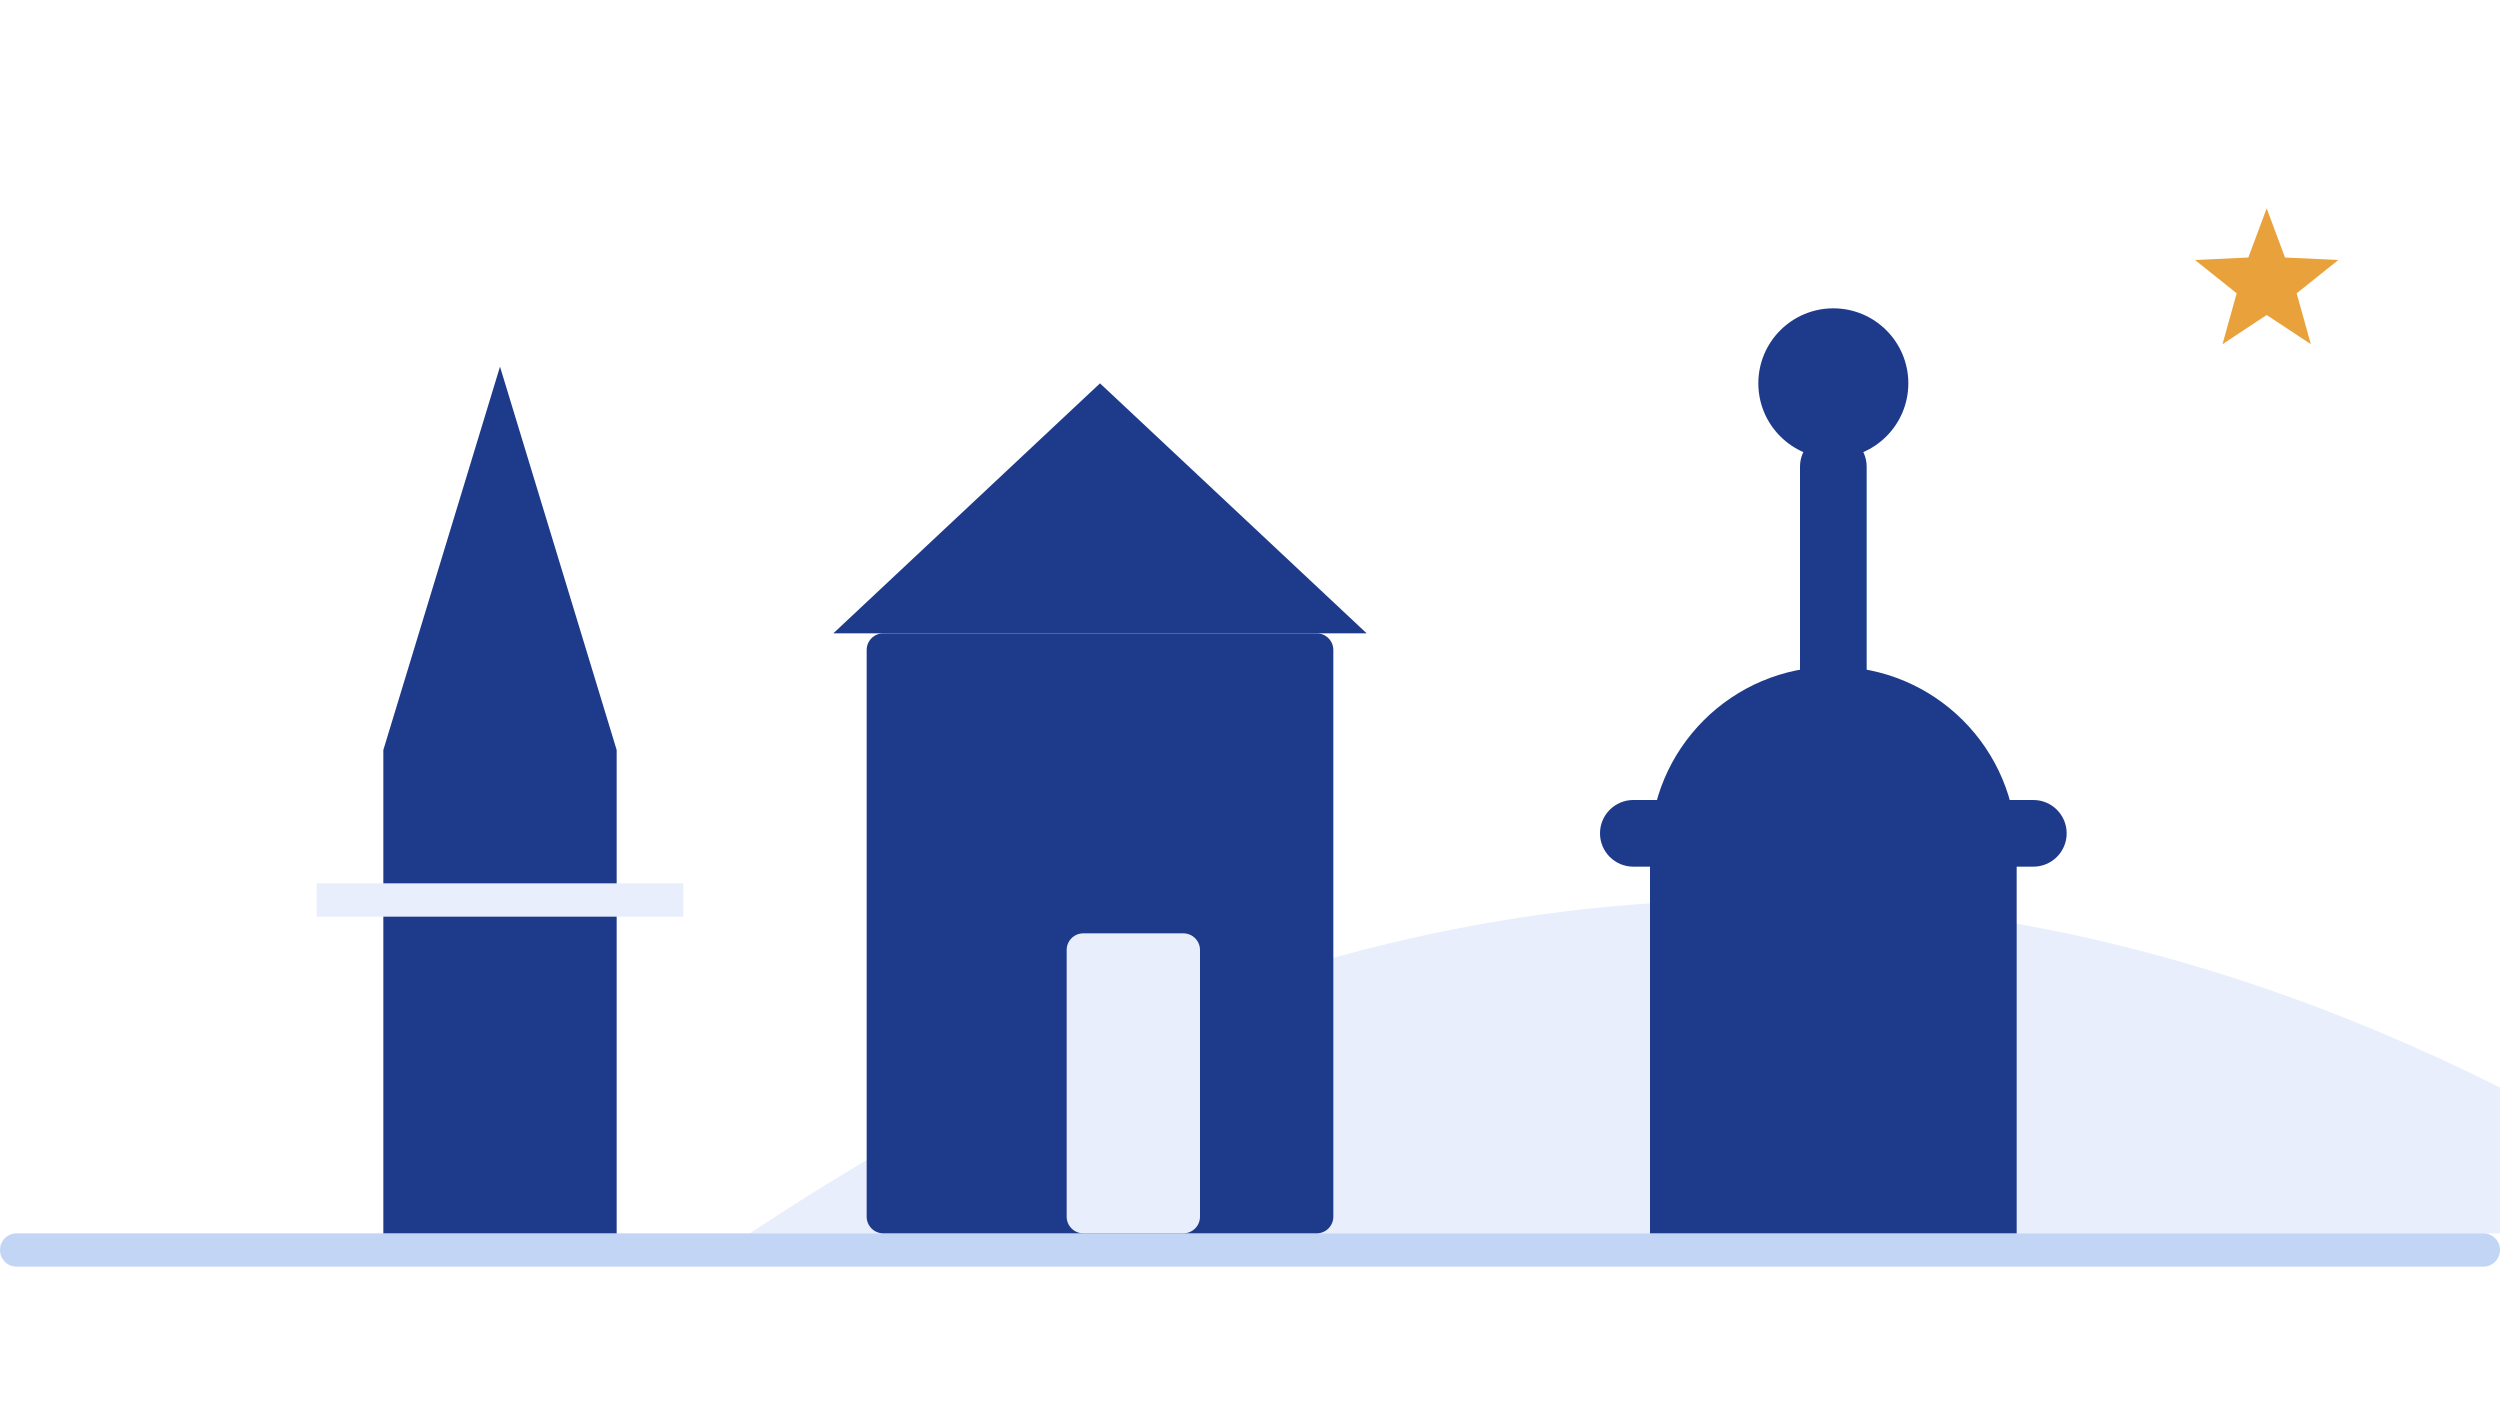
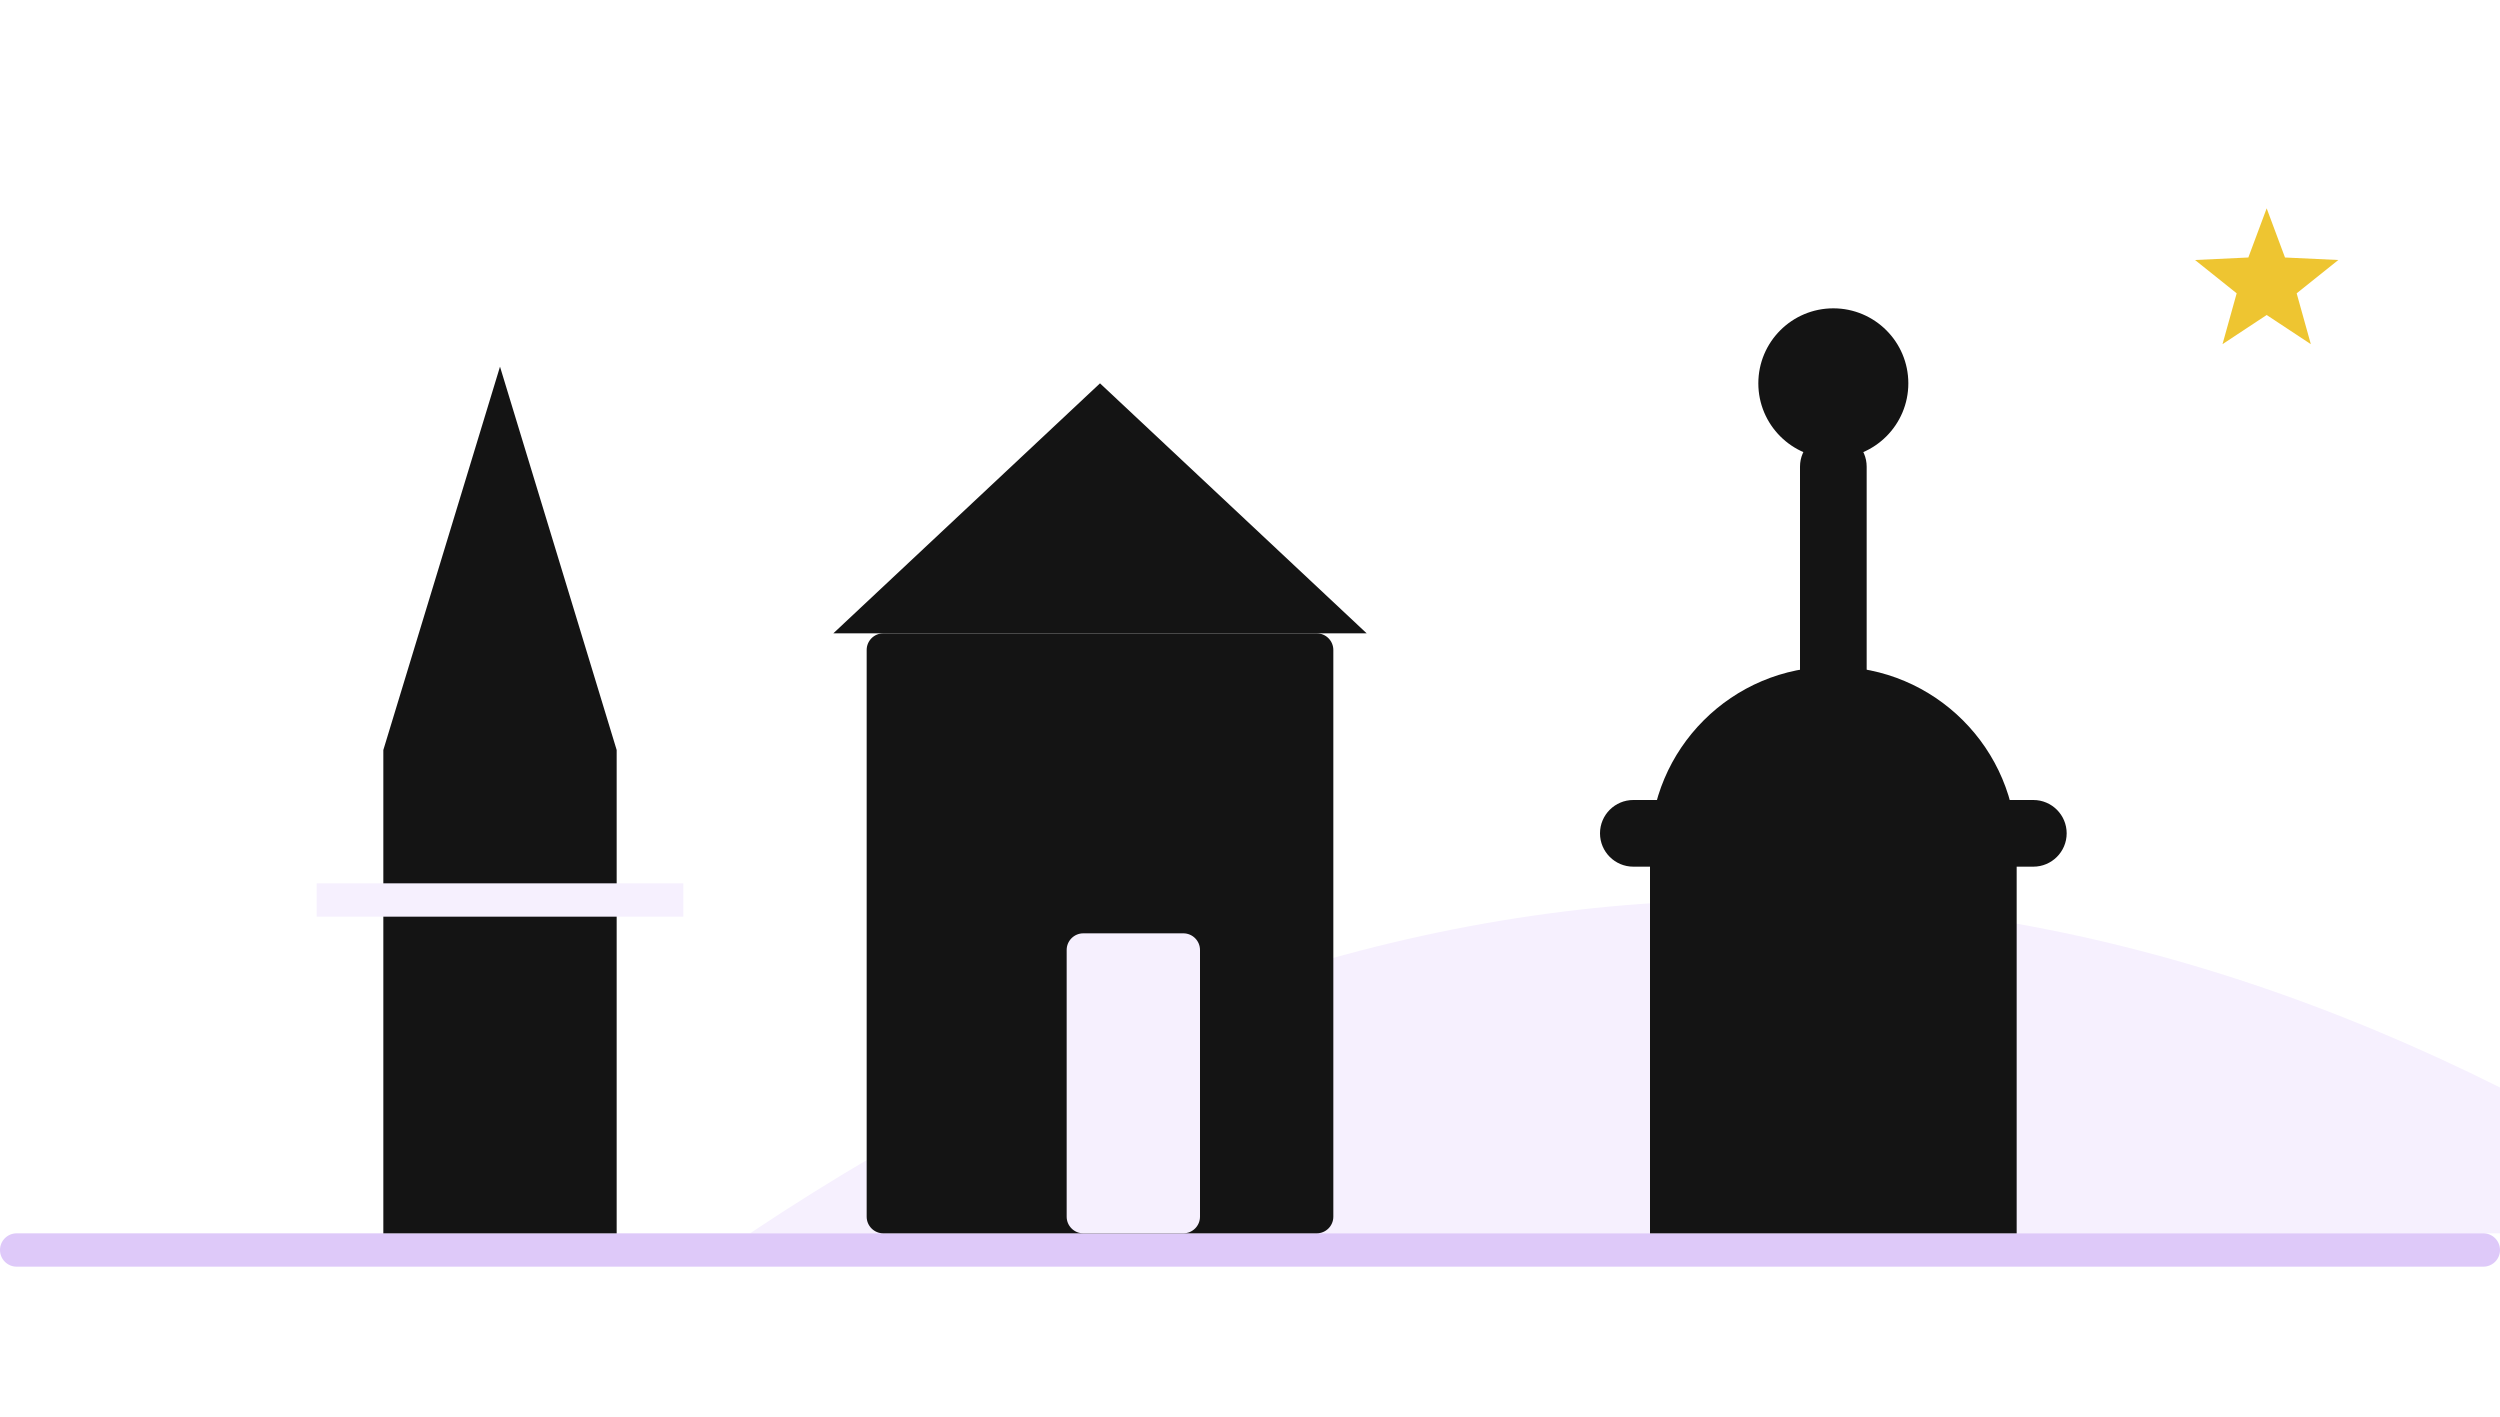
<svg xmlns="http://www.w3.org/2000/svg" viewBox="0 0 300 170" width="300" height="170" fill="none" role="img" aria-hidden="true">
-   <path d="M90 148 Q 210 68 330 148Z" fill="#e8eefb" />
-   <rect x="0" y="148" width="300" height="4" rx="2" fill="#c3d5f5" />
-   <g fill="#1e3a8a">
+   <path d="M90 148 Q 210 68 330 148Z" fill="#F6F0FE" />
+   <rect x="0" y="148" width="300" height="4" rx="2" fill="#DEC9F9" />
+   <g fill="#141414">
    <path d="M46 148 l0 -58 l14 -46 l14 46 l0 58Z" />
-     <path d="M38 108 h44" stroke="#e8eefb" stroke-width="4" />
+     <path d="M38 108 h44" stroke="#F6F0FE" stroke-width="4" />
    <rect x="104" y="76" width="56" height="72" rx="2" />
    <path d="M100 76 l32 -30 l32 30Z" />
-     <rect x="128" y="112" width="16" height="36" rx="2" fill="#e8eefb" />
+     <rect x="128" y="112" width="16" height="36" rx="2" fill="#F6F0FE" />
    <path d="M198 148 l0 -46 a22 22 0 0 1 44 0 l0 46Z" />
    <rect x="192" y="96" width="56" height="8" rx="4" />
    <rect x="216" y="52" width="8" height="42" rx="4" />
    <circle cx="220" cy="46" r="9" />
  </g>
-   <polygon points="272.0,25.0 274.2,30.9 280.6,31.2 275.6,35.2 277.3,41.3 272.0,37.8 266.7,41.3 268.4,35.2 263.4,31.2 269.8,30.9" fill="#e9a23b" />
+   <polygon points="272.0,25.0 274.2,30.9 280.6,31.2 275.6,35.2 277.3,41.3 272.0,37.8 266.7,41.3 268.4,35.2 263.4,31.2 269.8,30.9" fill="#EEC531" />
</svg>
